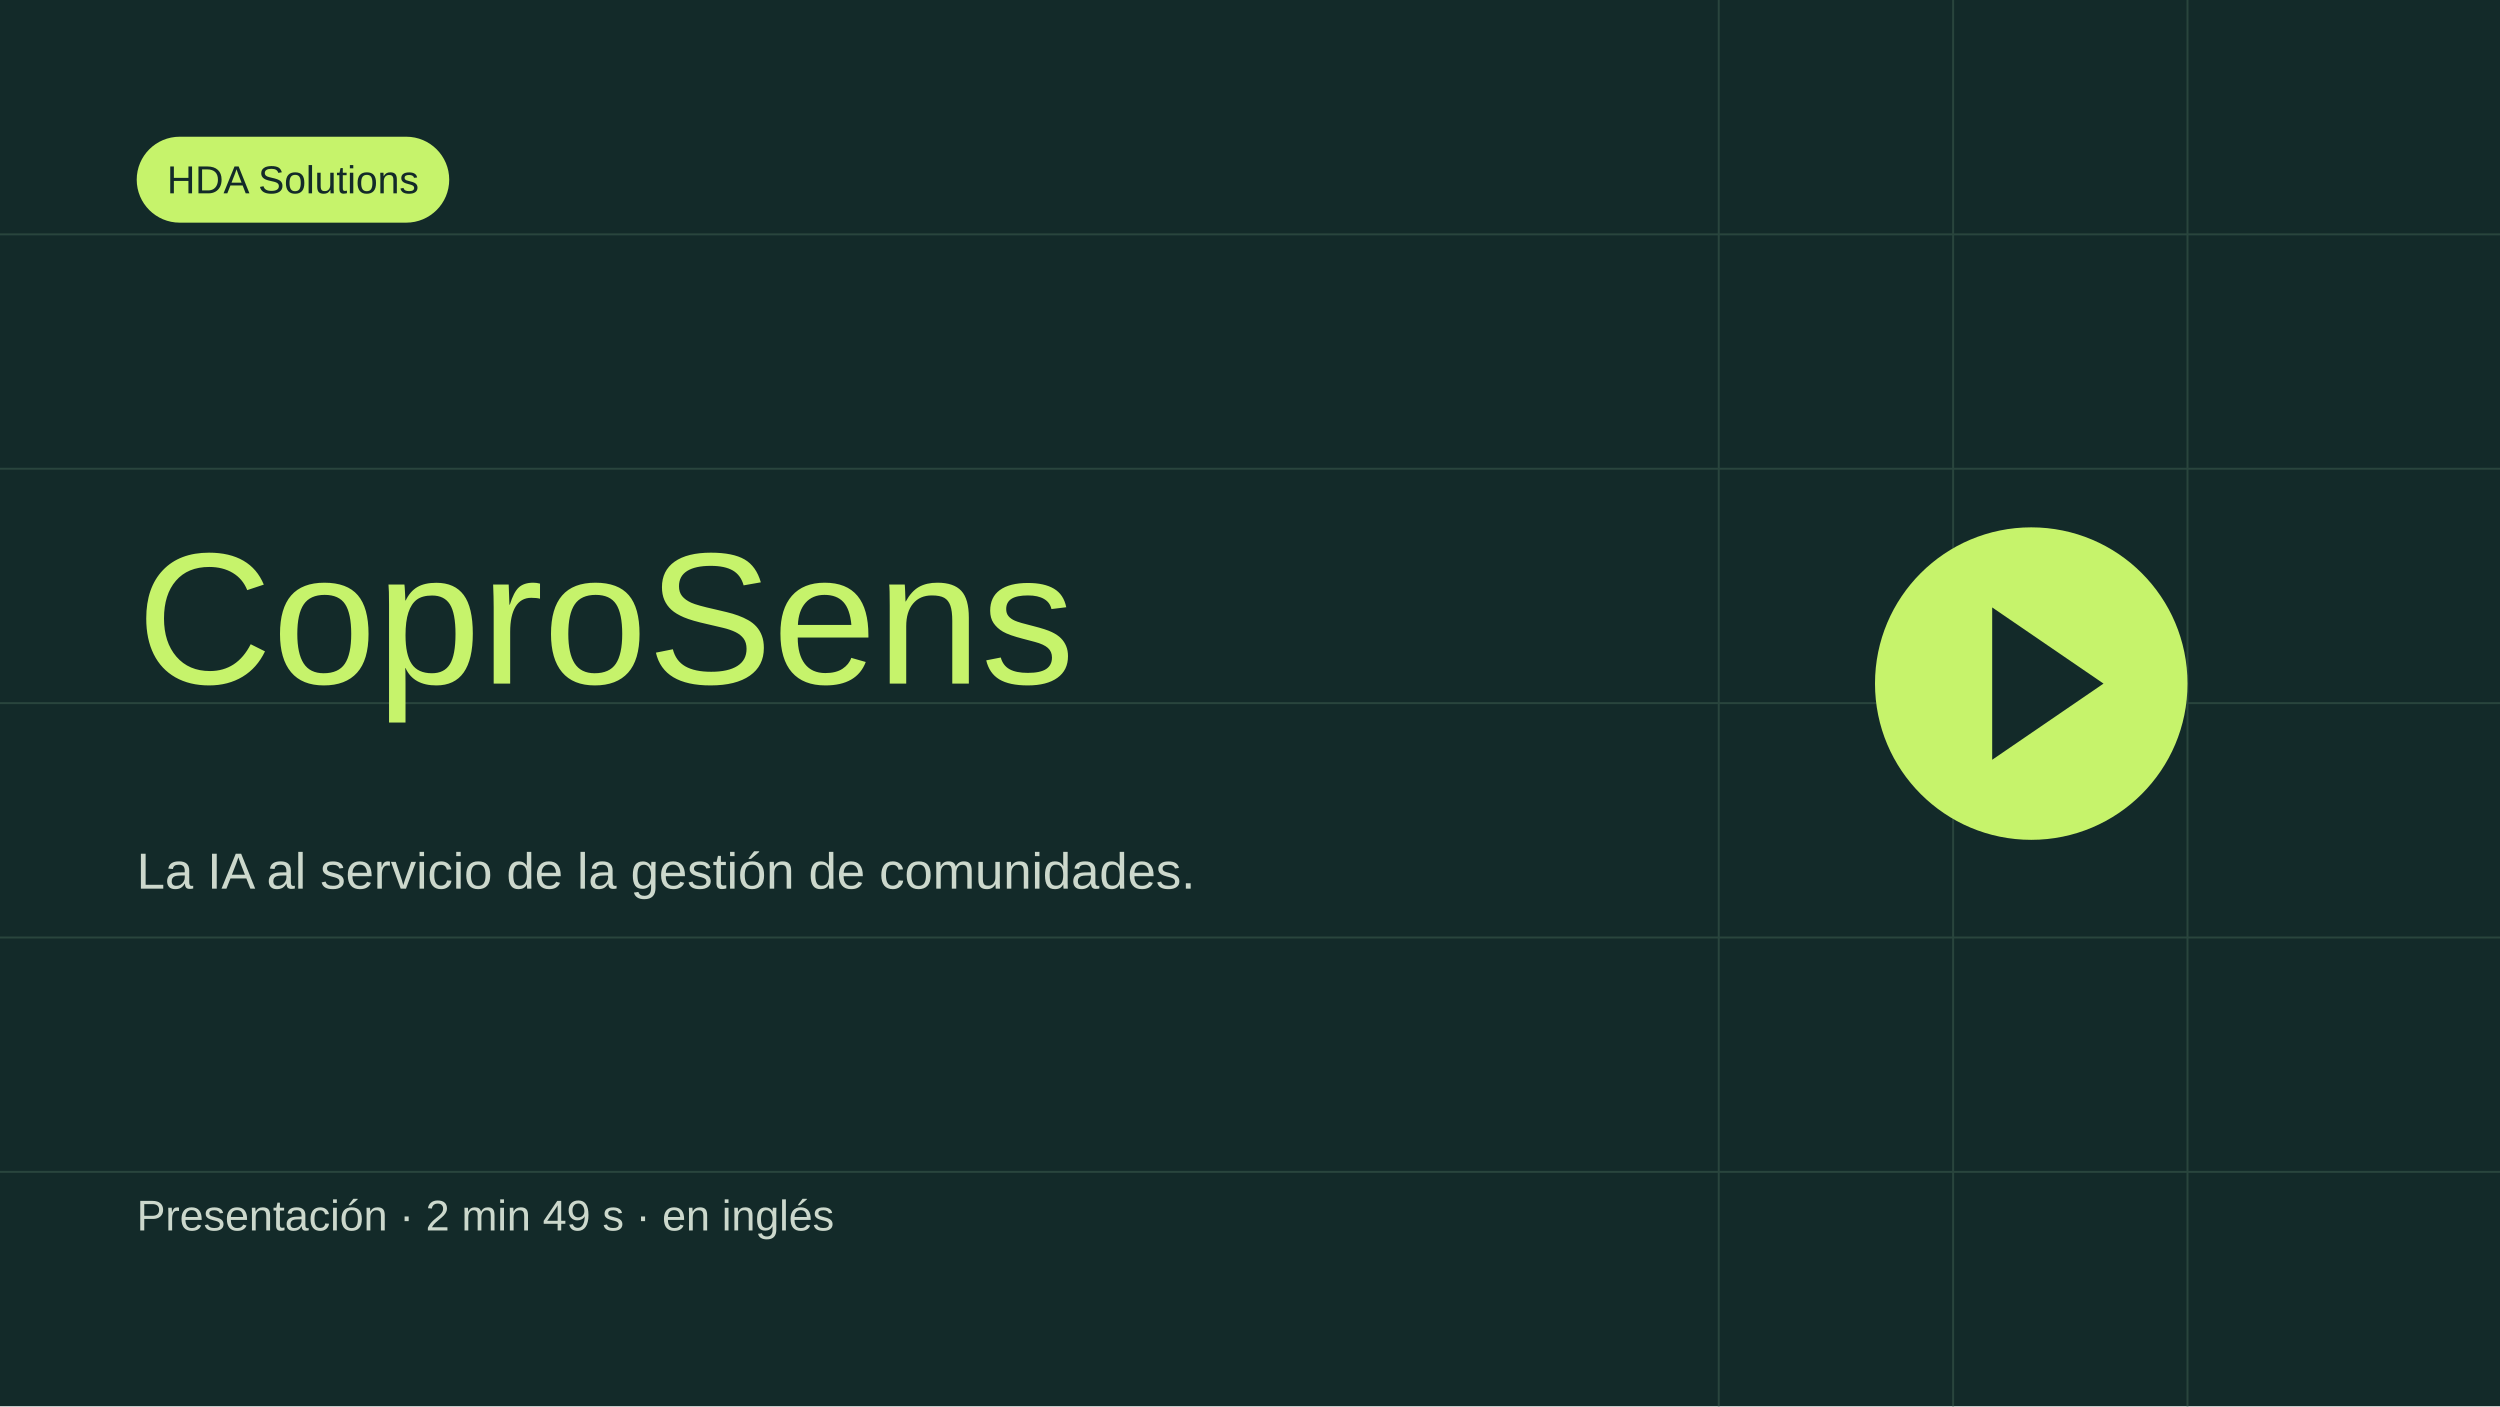
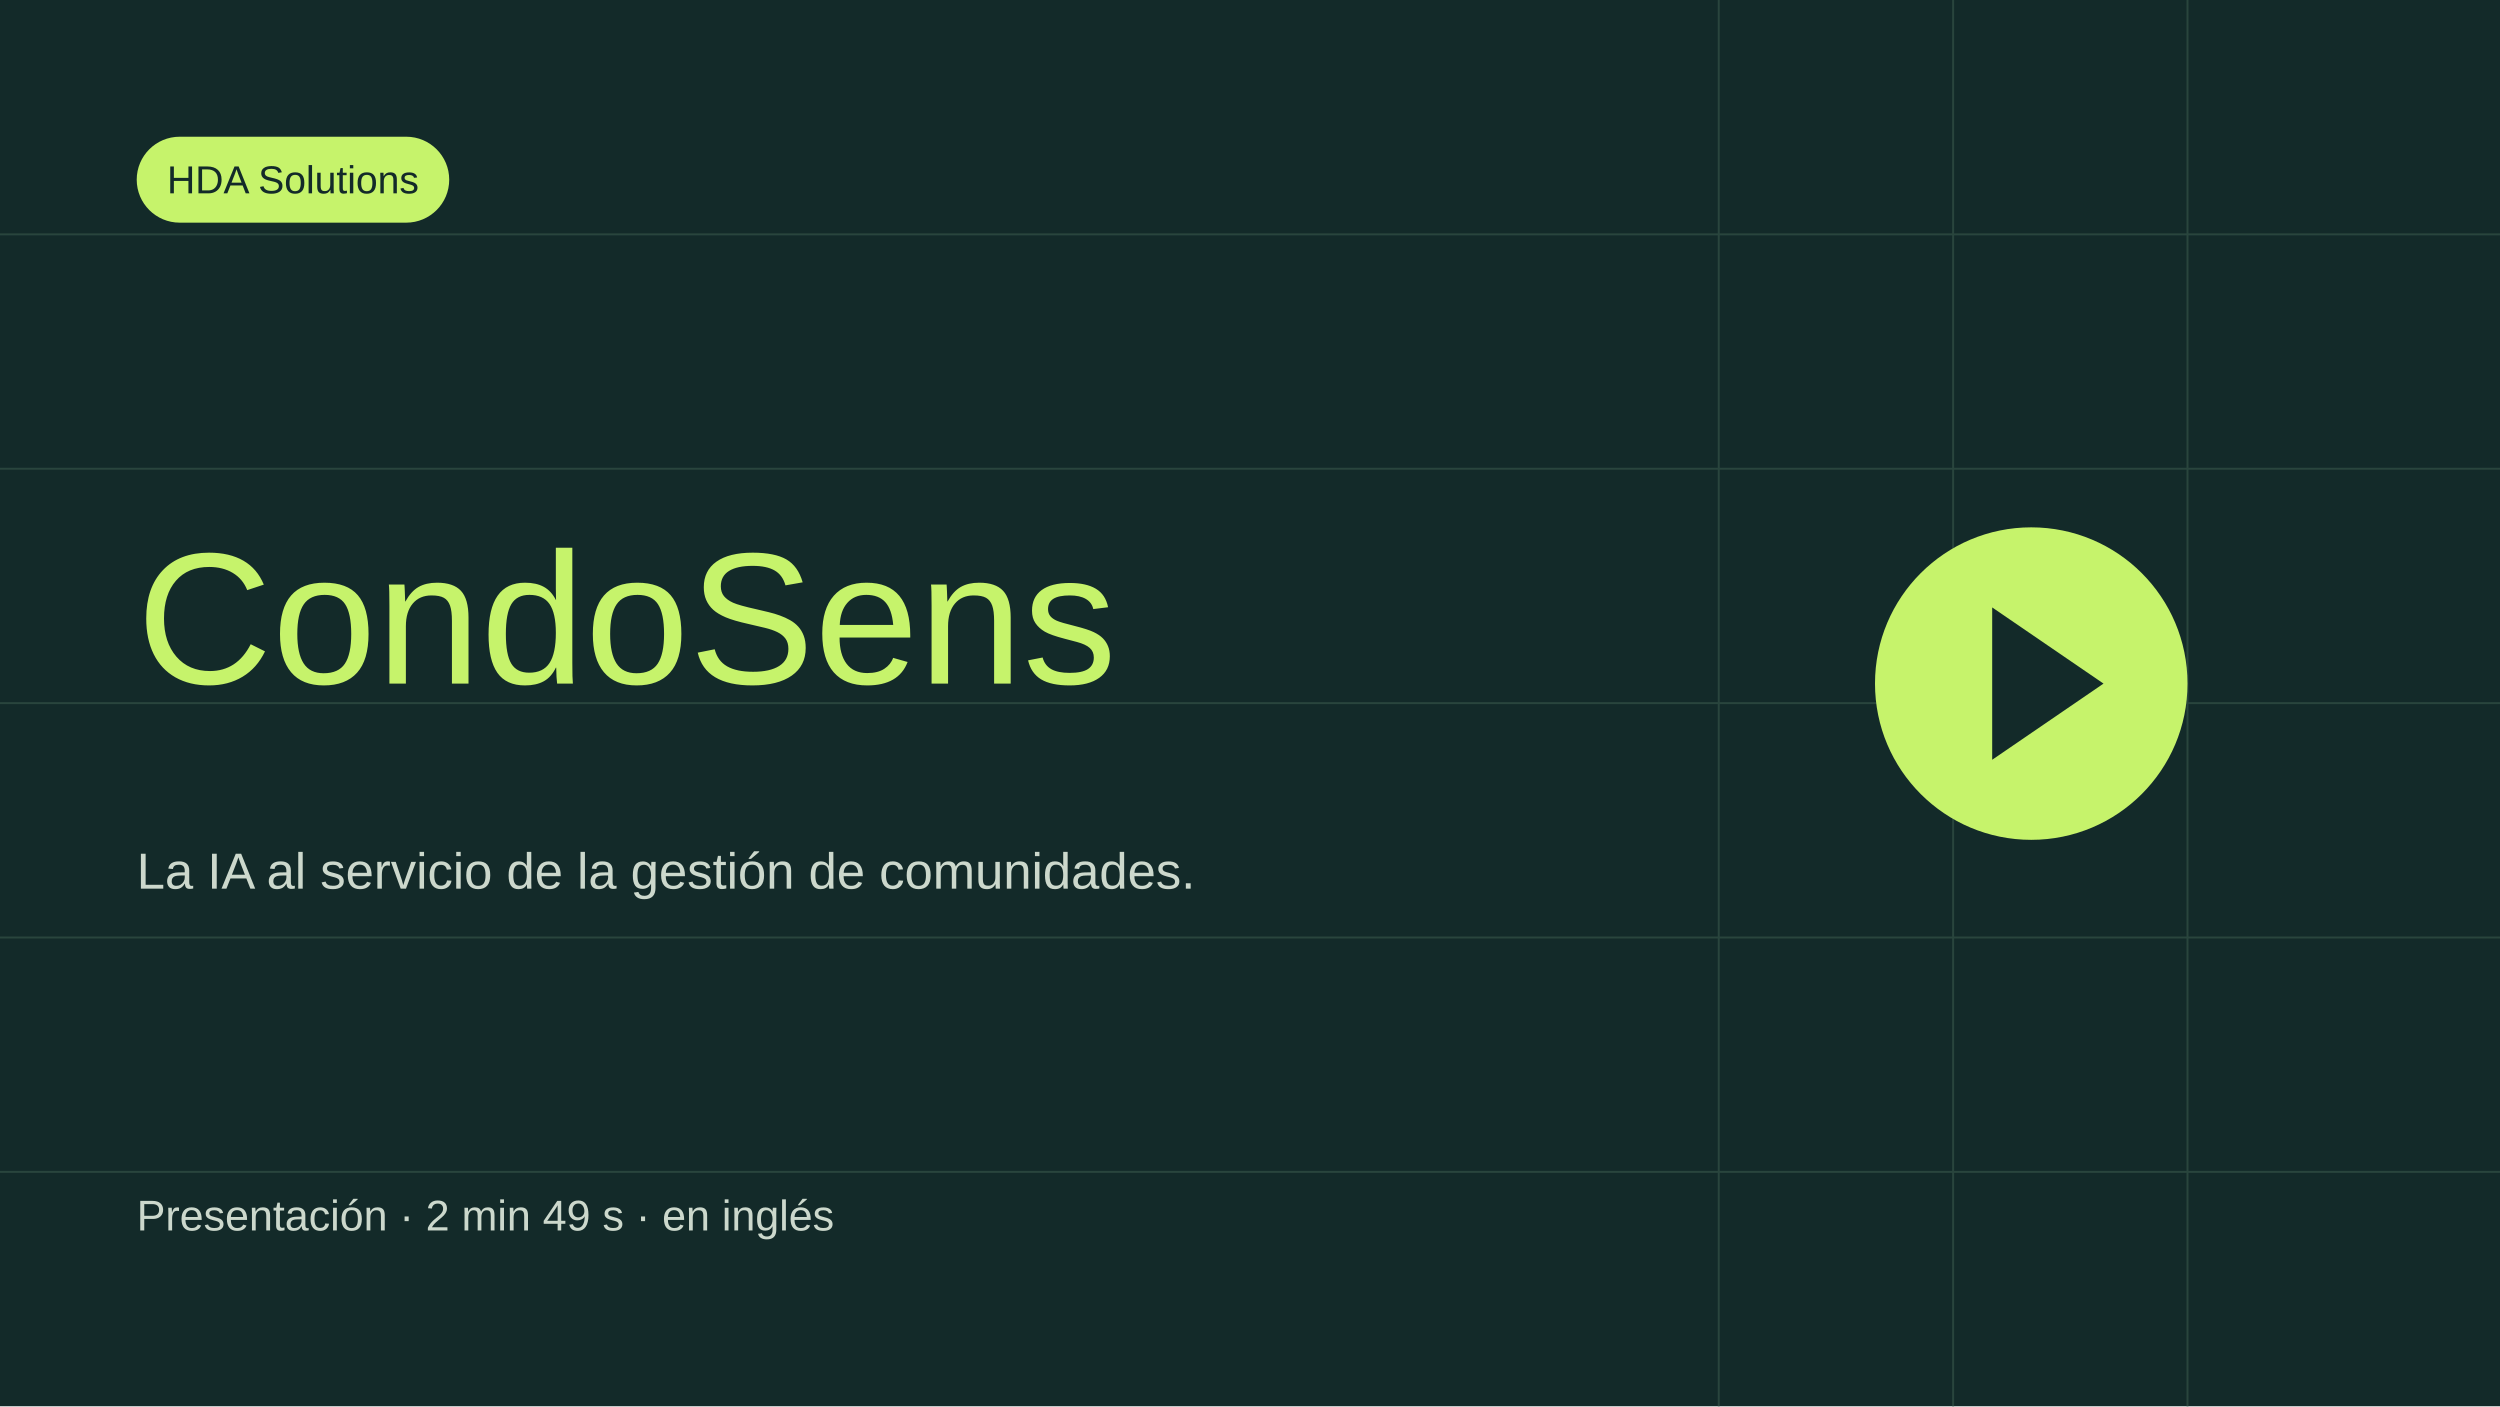
<svg xmlns="http://www.w3.org/2000/svg" width="1280" height="720" viewBox="0 0 1280 720">
  <rect width="1280" height="720" fill="#132a29" />
  <path d="M880 0V720M1000 0V720M1120 0V720M0 120H1280M0 240H1280M0 360H1280M0 480H1280M0 600H1280" stroke="#29453d" />
  <rect x="70" y="70" width="160" height="44" rx="22" fill="#c6f36b" />
  <text x="150" y="99" font-family="Arial,sans-serif" font-size="20" fill="#132a29" text-anchor="middle">HDA Solutions</text>
-   <text x="70" y="350" font-family="Arial,sans-serif" font-size="96" fill="#c6f36b">CoproSens</text>
+   <text x="70" y="350" font-family="Arial,sans-serif" font-size="96" fill="#c6f36b">CondoSens</text>
  <text x="70" y="455" font-family="Arial,sans-serif" font-size="26" fill="#ccd8cc">La IA al servicio de la gestión de comunidades.</text>
  <circle cx="1040" cy="350" r="80" fill="#c6f36b" />
  <path d="M1020 311L1020 389L1077 350Z" fill="#132a29" />
  <text x="70" y="630" font-family="Arial,sans-serif" font-size="22" fill="#ccd8cc">Presentación · 2 min 49 s · en inglés</text>
</svg>
